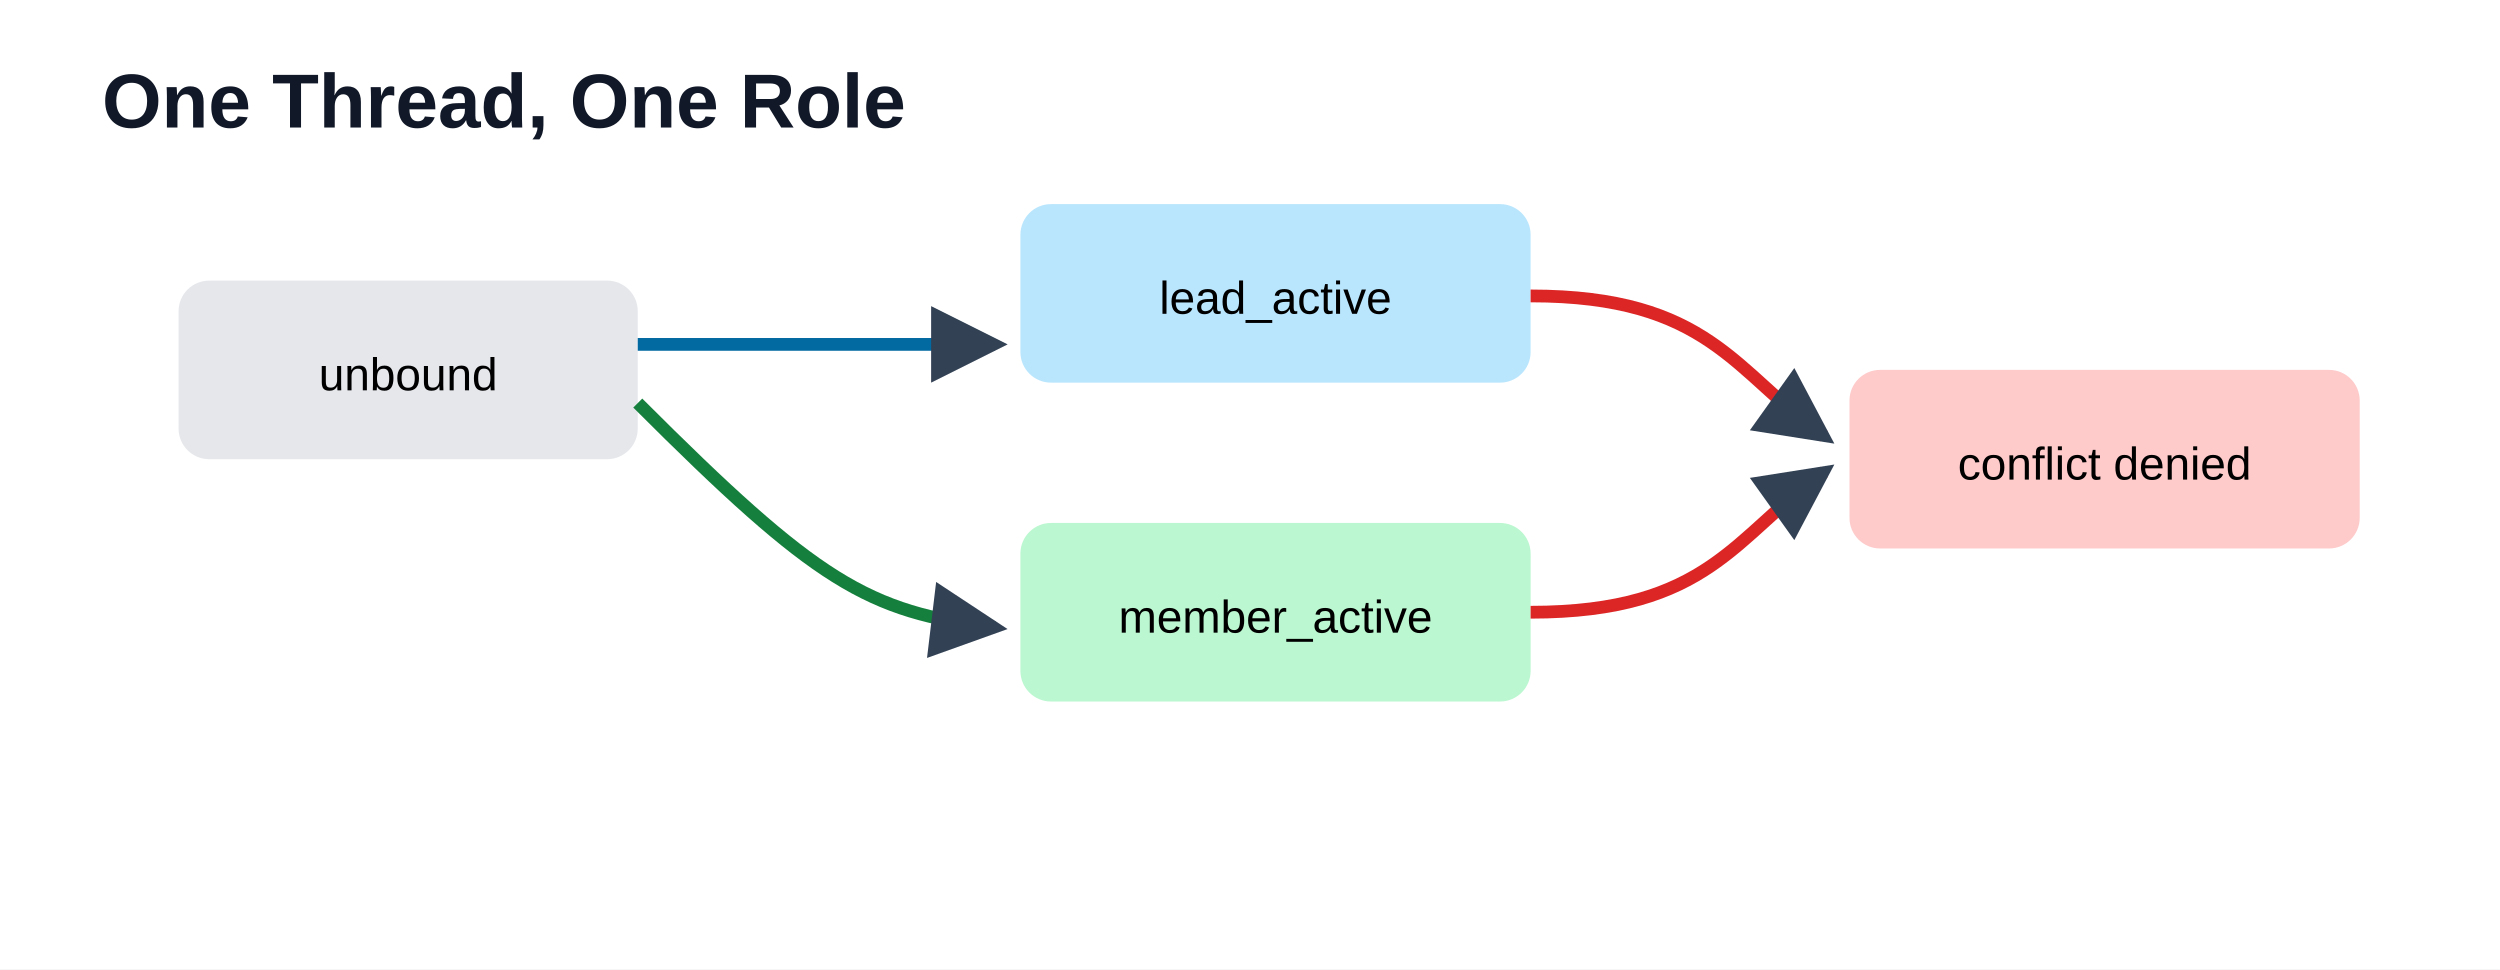
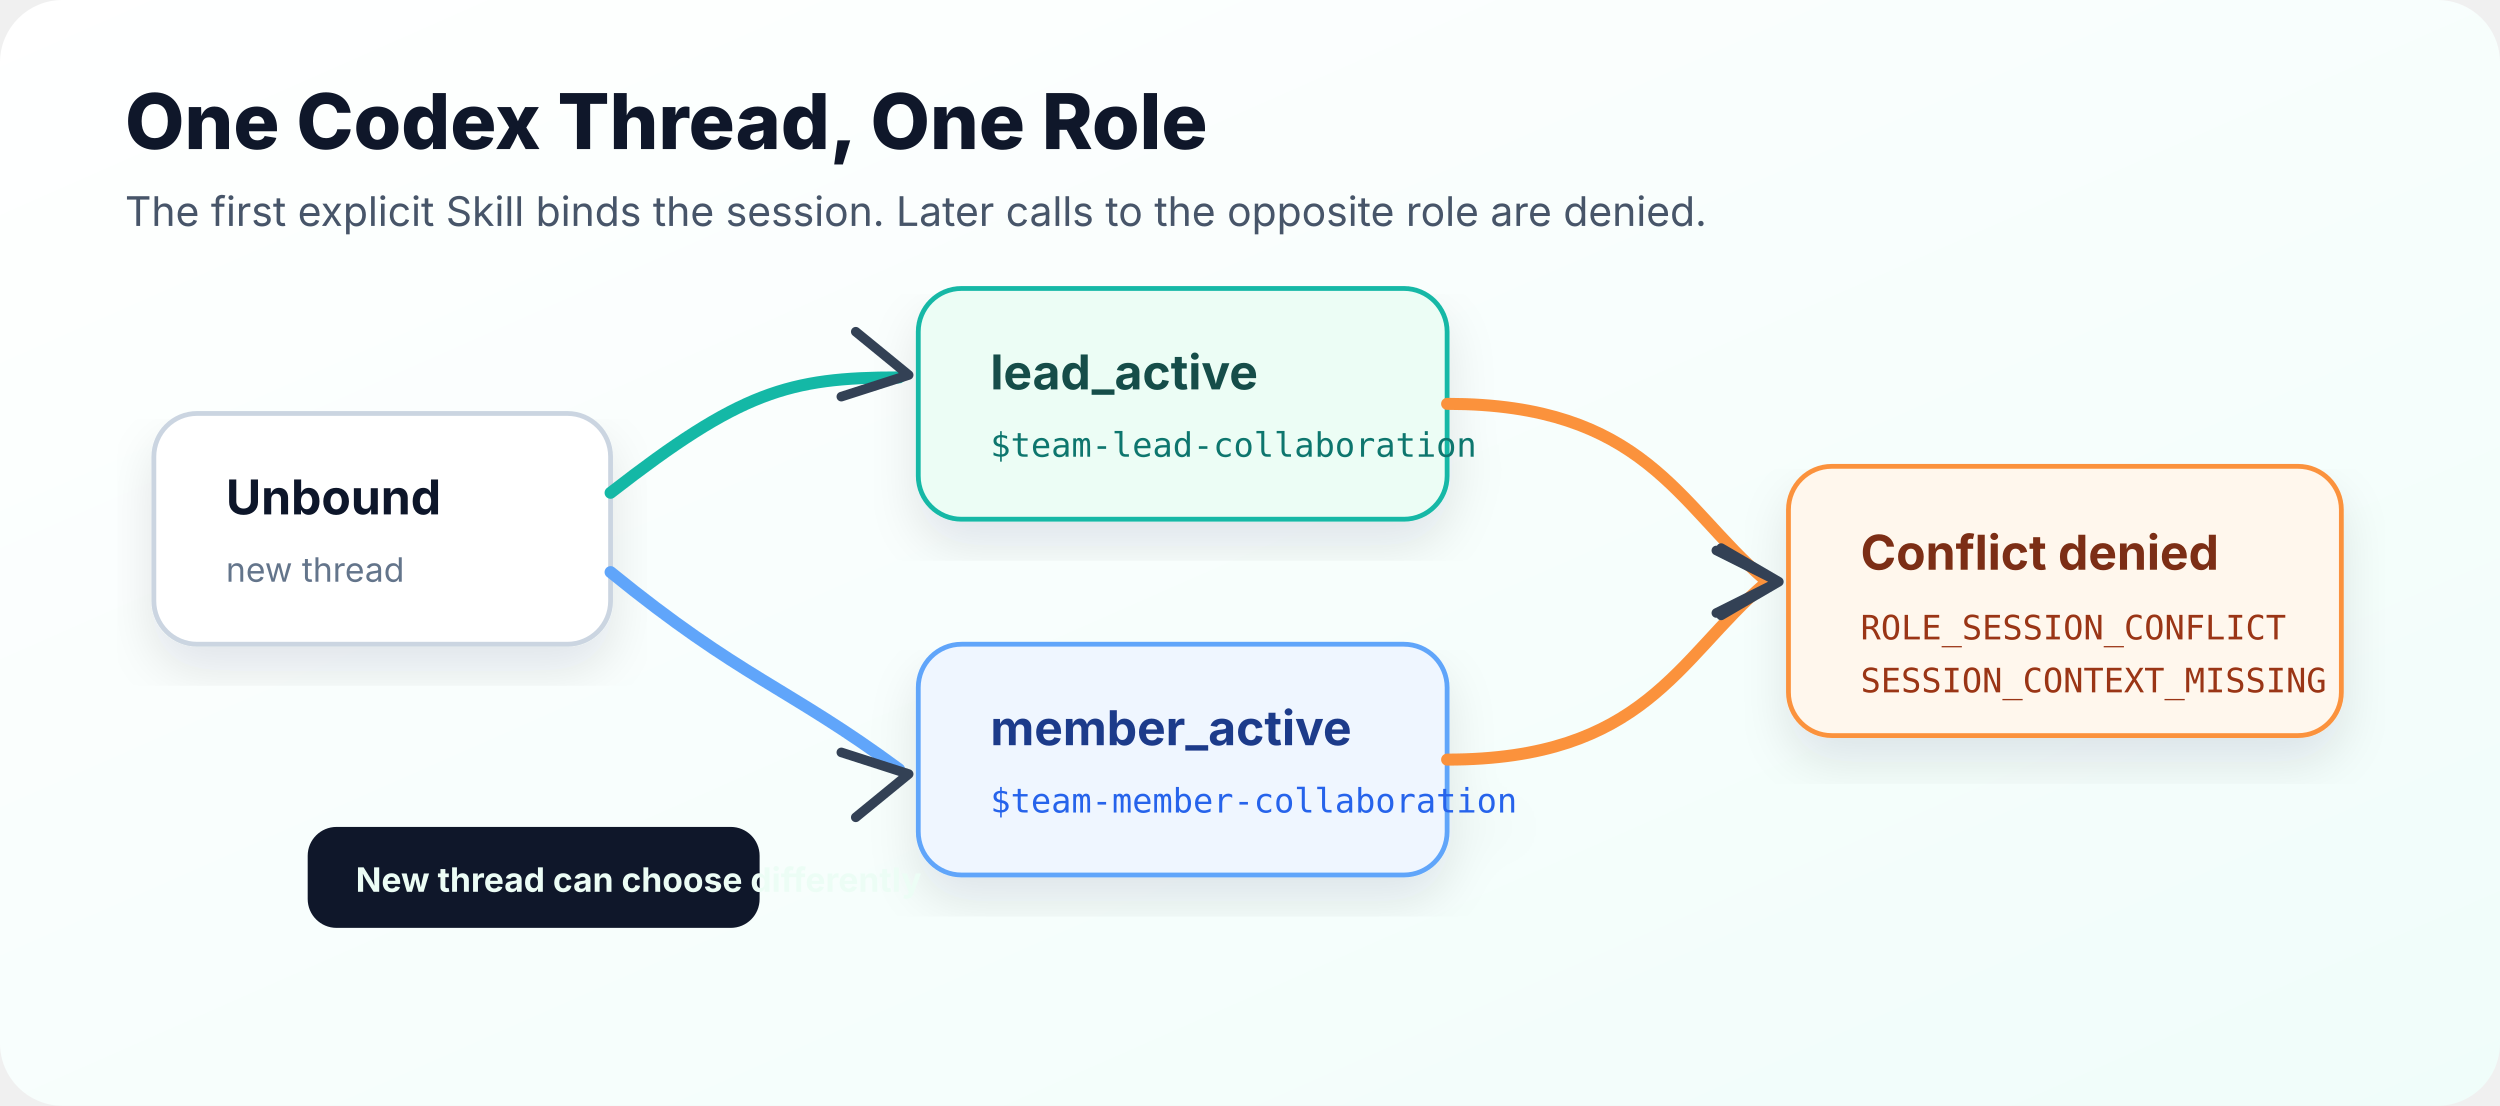
- <svg xmlns="http://www.w3.org/2000/svg" width="980" height="380" viewBox="0 0 980 380" role="img" aria-label="Role lock flow">
-   <rect width="980" height="380" fill="#FFFFFF" />
-   <text x="40" y="50" font-size="30" font-family="Arial" font-weight="700" fill="#111827">One Thread, One Role</text>
-   <g font-family="Arial" font-size="18" text-anchor="middle">
-     <rect x="70" y="110" width="180" height="70" rx="12" fill="#E5E7EB" />
-     <text x="160" y="153">unbound</text>
-     <rect x="400" y="80" width="200" height="70" rx="12" fill="#BAE6FD" />
-     <text x="500" y="123">lead_active</text>
-     <rect x="400" y="205" width="200" height="70" rx="12" fill="#BBF7D0" />
-     <text x="500" y="248">member_active</text>
-     <rect x="725" y="145" width="200" height="70" rx="12" fill="#FECACA" />
-     <text x="825" y="188">conflict denied</text>
+ <svg xmlns="http://www.w3.org/2000/svg" width="1040" height="460" viewBox="0 0 1040 460" role="img" aria-label="One thread one role flow">
+   <defs>
+     <linearGradient id="bg" x1="0" y1="0" x2="1" y2="1">
+       <stop offset="0" stop-color="#FFFFFF" />
+       <stop offset="1" stop-color="#F0FDFA" />
+     </linearGradient>
+     <filter id="shadow" x="-8%" y="-8%" width="116%" height="126%">
+       <feDropShadow dx="0" dy="10" stdDeviation="10" flood-color="#0F172A" flood-opacity="0.1" />
+     </filter>
+   </defs>
+   <rect width="1040" height="460" rx="26" fill="url(#bg)" />
+   <text x="52" y="62" fill="#0F172A" font-size="32" font-family="Inter, Segoe UI, Arial, sans-serif" font-weight="800">One Codex Thread, One Role</text>
+   <text x="52" y="94" fill="#475569" font-size="17" font-family="Inter, Segoe UI, Arial, sans-serif">The first explicit Skill binds the session. Later calls to the opposite role are denied.</text>
+   <g transform="translate(64 172)" filter="url(#shadow)">
+     <rect width="190" height="96" rx="18" fill="#FFFFFF" stroke="#CBD5E1" stroke-width="2" />
+     <text x="30" y="42" fill="#0F172A" font-size="20" font-family="Inter, Segoe UI, Arial, sans-serif" font-weight="750">Unbound</text>
+     <text x="30" y="70" fill="#64748B" font-size="14" font-family="Inter, Segoe UI, Arial, sans-serif">new thread</text>
  </g>
-   <path d="M250 135h140" stroke="#0369A1" stroke-width="5" marker-end="url(#arrow)" />
-   <path d="M250 158c70 70 90 82 140 88" stroke="#15803D" stroke-width="5" fill="none" marker-end="url(#arrow)" />
-   <path d="M600 116c70 0 80 30 115 55" stroke="#DC2626" stroke-width="5" fill="none" marker-end="url(#arrow)" />
-   <path d="M600 240c70 0 80-30 115-55" stroke="#DC2626" stroke-width="5" fill="none" marker-end="url(#arrow)" />
-   <defs>
-     <marker id="arrow" markerWidth="10" markerHeight="10" refX="5" refY="3" orient="auto">
-       <path d="M0,0 L0,6 L6,3 z" fill="#334155" />
-     </marker>
-   </defs>
+   <g transform="translate(382 120)" filter="url(#shadow)">
+     <rect width="220" height="96" rx="18" fill="#ECFDF5" stroke="#14B8A6" stroke-width="2" />
+     <text x="30" y="42" fill="#134E4A" font-size="20" font-family="Inter, Segoe UI, Arial, sans-serif" font-weight="750">lead_active</text>
+     <text x="30" y="70" fill="#0F766E" font-size="14" font-family="Consolas, monospace">$team-lead-collaboration</text>
+   </g>
+   <g transform="translate(382 268)" filter="url(#shadow)">
+     <rect width="220" height="96" rx="18" fill="#EFF6FF" stroke="#60A5FA" stroke-width="2" />
+     <text x="30" y="42" fill="#1E3A8A" font-size="20" font-family="Inter, Segoe UI, Arial, sans-serif" font-weight="750">member_active</text>
+     <text x="30" y="70" fill="#2563EB" font-size="14" font-family="Consolas, monospace">$team-member-collaboration</text>
+   </g>
+   <g transform="translate(744 194)" filter="url(#shadow)">
+     <rect width="230" height="112" rx="18" fill="#FFF7ED" stroke="#FB923C" stroke-width="2" />
+     <text x="30" y="43" fill="#7C2D12" font-size="20" font-family="Inter, Segoe UI, Arial, sans-serif" font-weight="750">Conflict denied</text>
+     <text x="30" y="72" fill="#9A3412" font-size="14" font-family="Consolas, monospace">ROLE_SESSION_CONFLICT</text>
+     <text x="30" y="94" fill="#9A3412" font-size="14" font-family="Consolas, monospace">SESSION_CONTEXT_MISSING</text>
+   </g>
+   <path d="M254 205c54-42 74-48 120-48" stroke="#14B8A6" stroke-width="5" fill="none" stroke-linecap="round" />
+   <path d="M254 238c54 44 74 48 120 82" stroke="#60A5FA" stroke-width="5" fill="none" stroke-linecap="round" />
+   <path d="M602 168c82 0 96 42 132 73" stroke="#FB923C" stroke-width="5" fill="none" stroke-linecap="round" />
+   <path d="M602 316c82 0 96-42 132-73" stroke="#FB923C" stroke-width="5" fill="none" stroke-linecap="round" />
+   <path d="M356 138l22 18-28 9M356 340l22-18-28-9M716 228l24 14-26 13M716 256l24-14-26-13" fill="none" stroke="#334155" stroke-width="4" stroke-linecap="round" stroke-linejoin="round" />
+   <g transform="translate(128 344)">
+     <rect width="188" height="42" rx="12" fill="#0F172A" />
+     <text x="20" y="27" fill="#ECFDF5" font-size="14" font-family="Inter, Segoe UI, Arial, sans-serif" font-weight="700">New thread can choose differently</text>
+   </g>
</svg>
